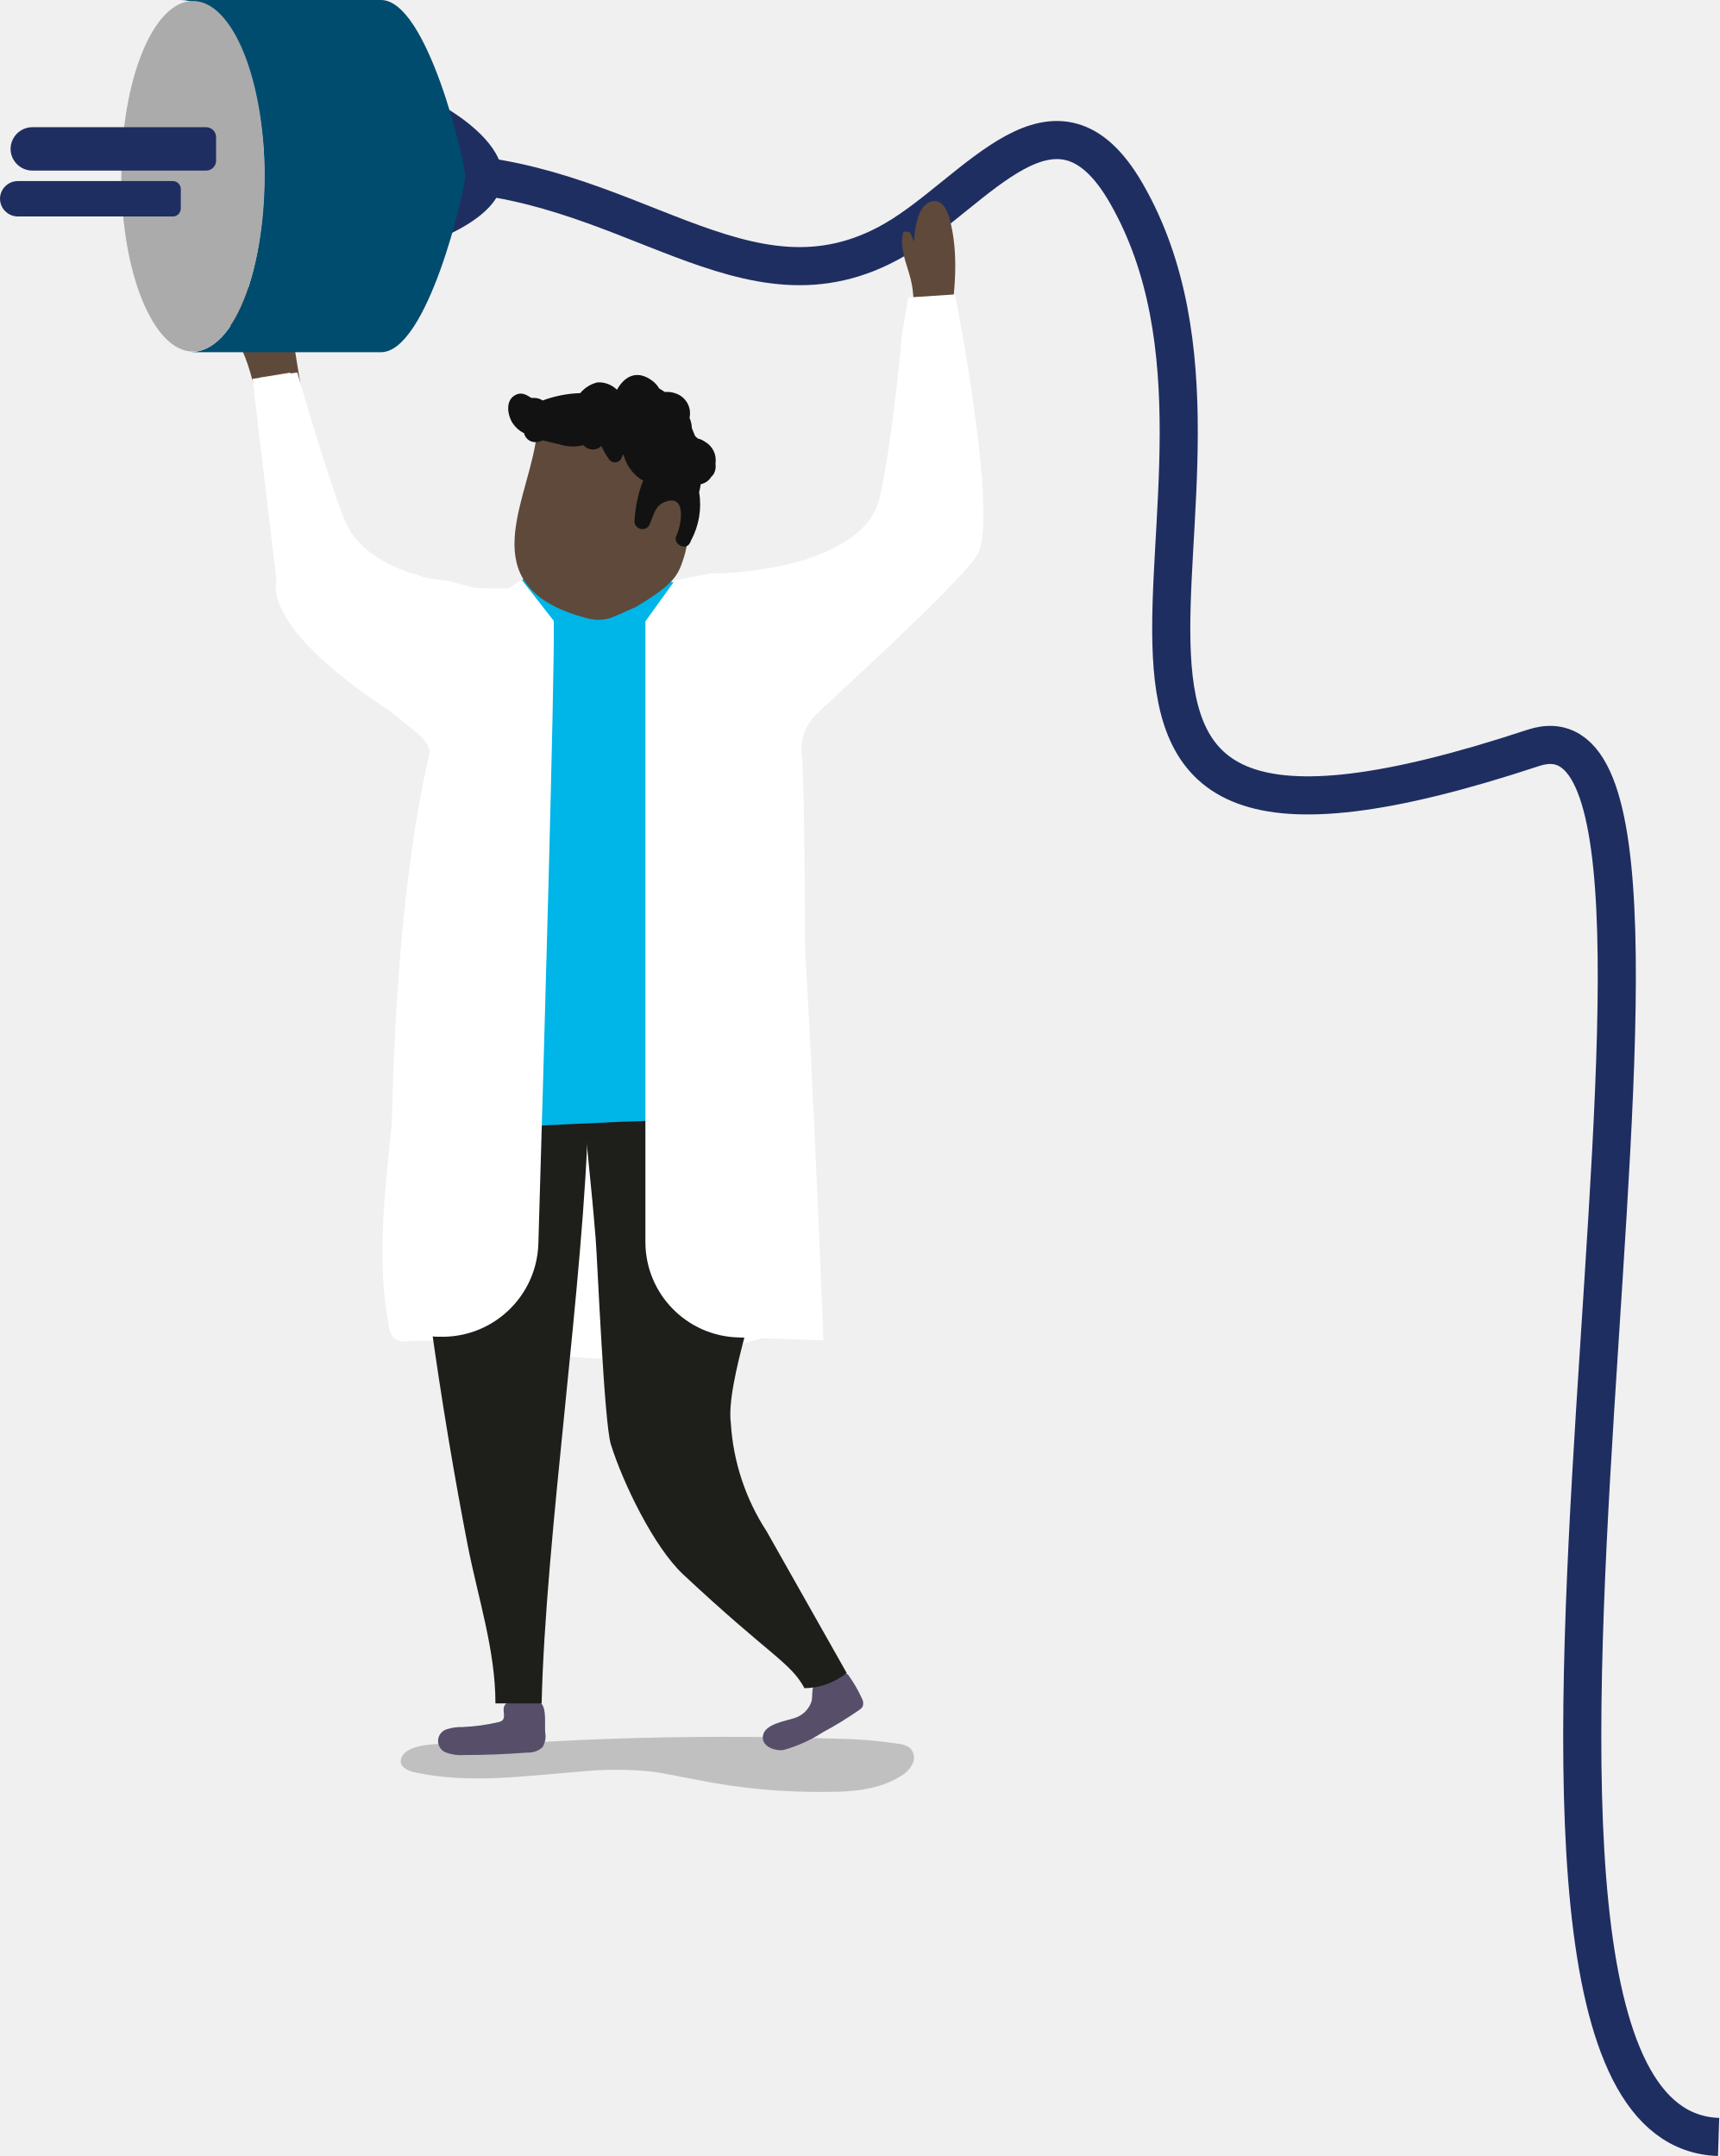
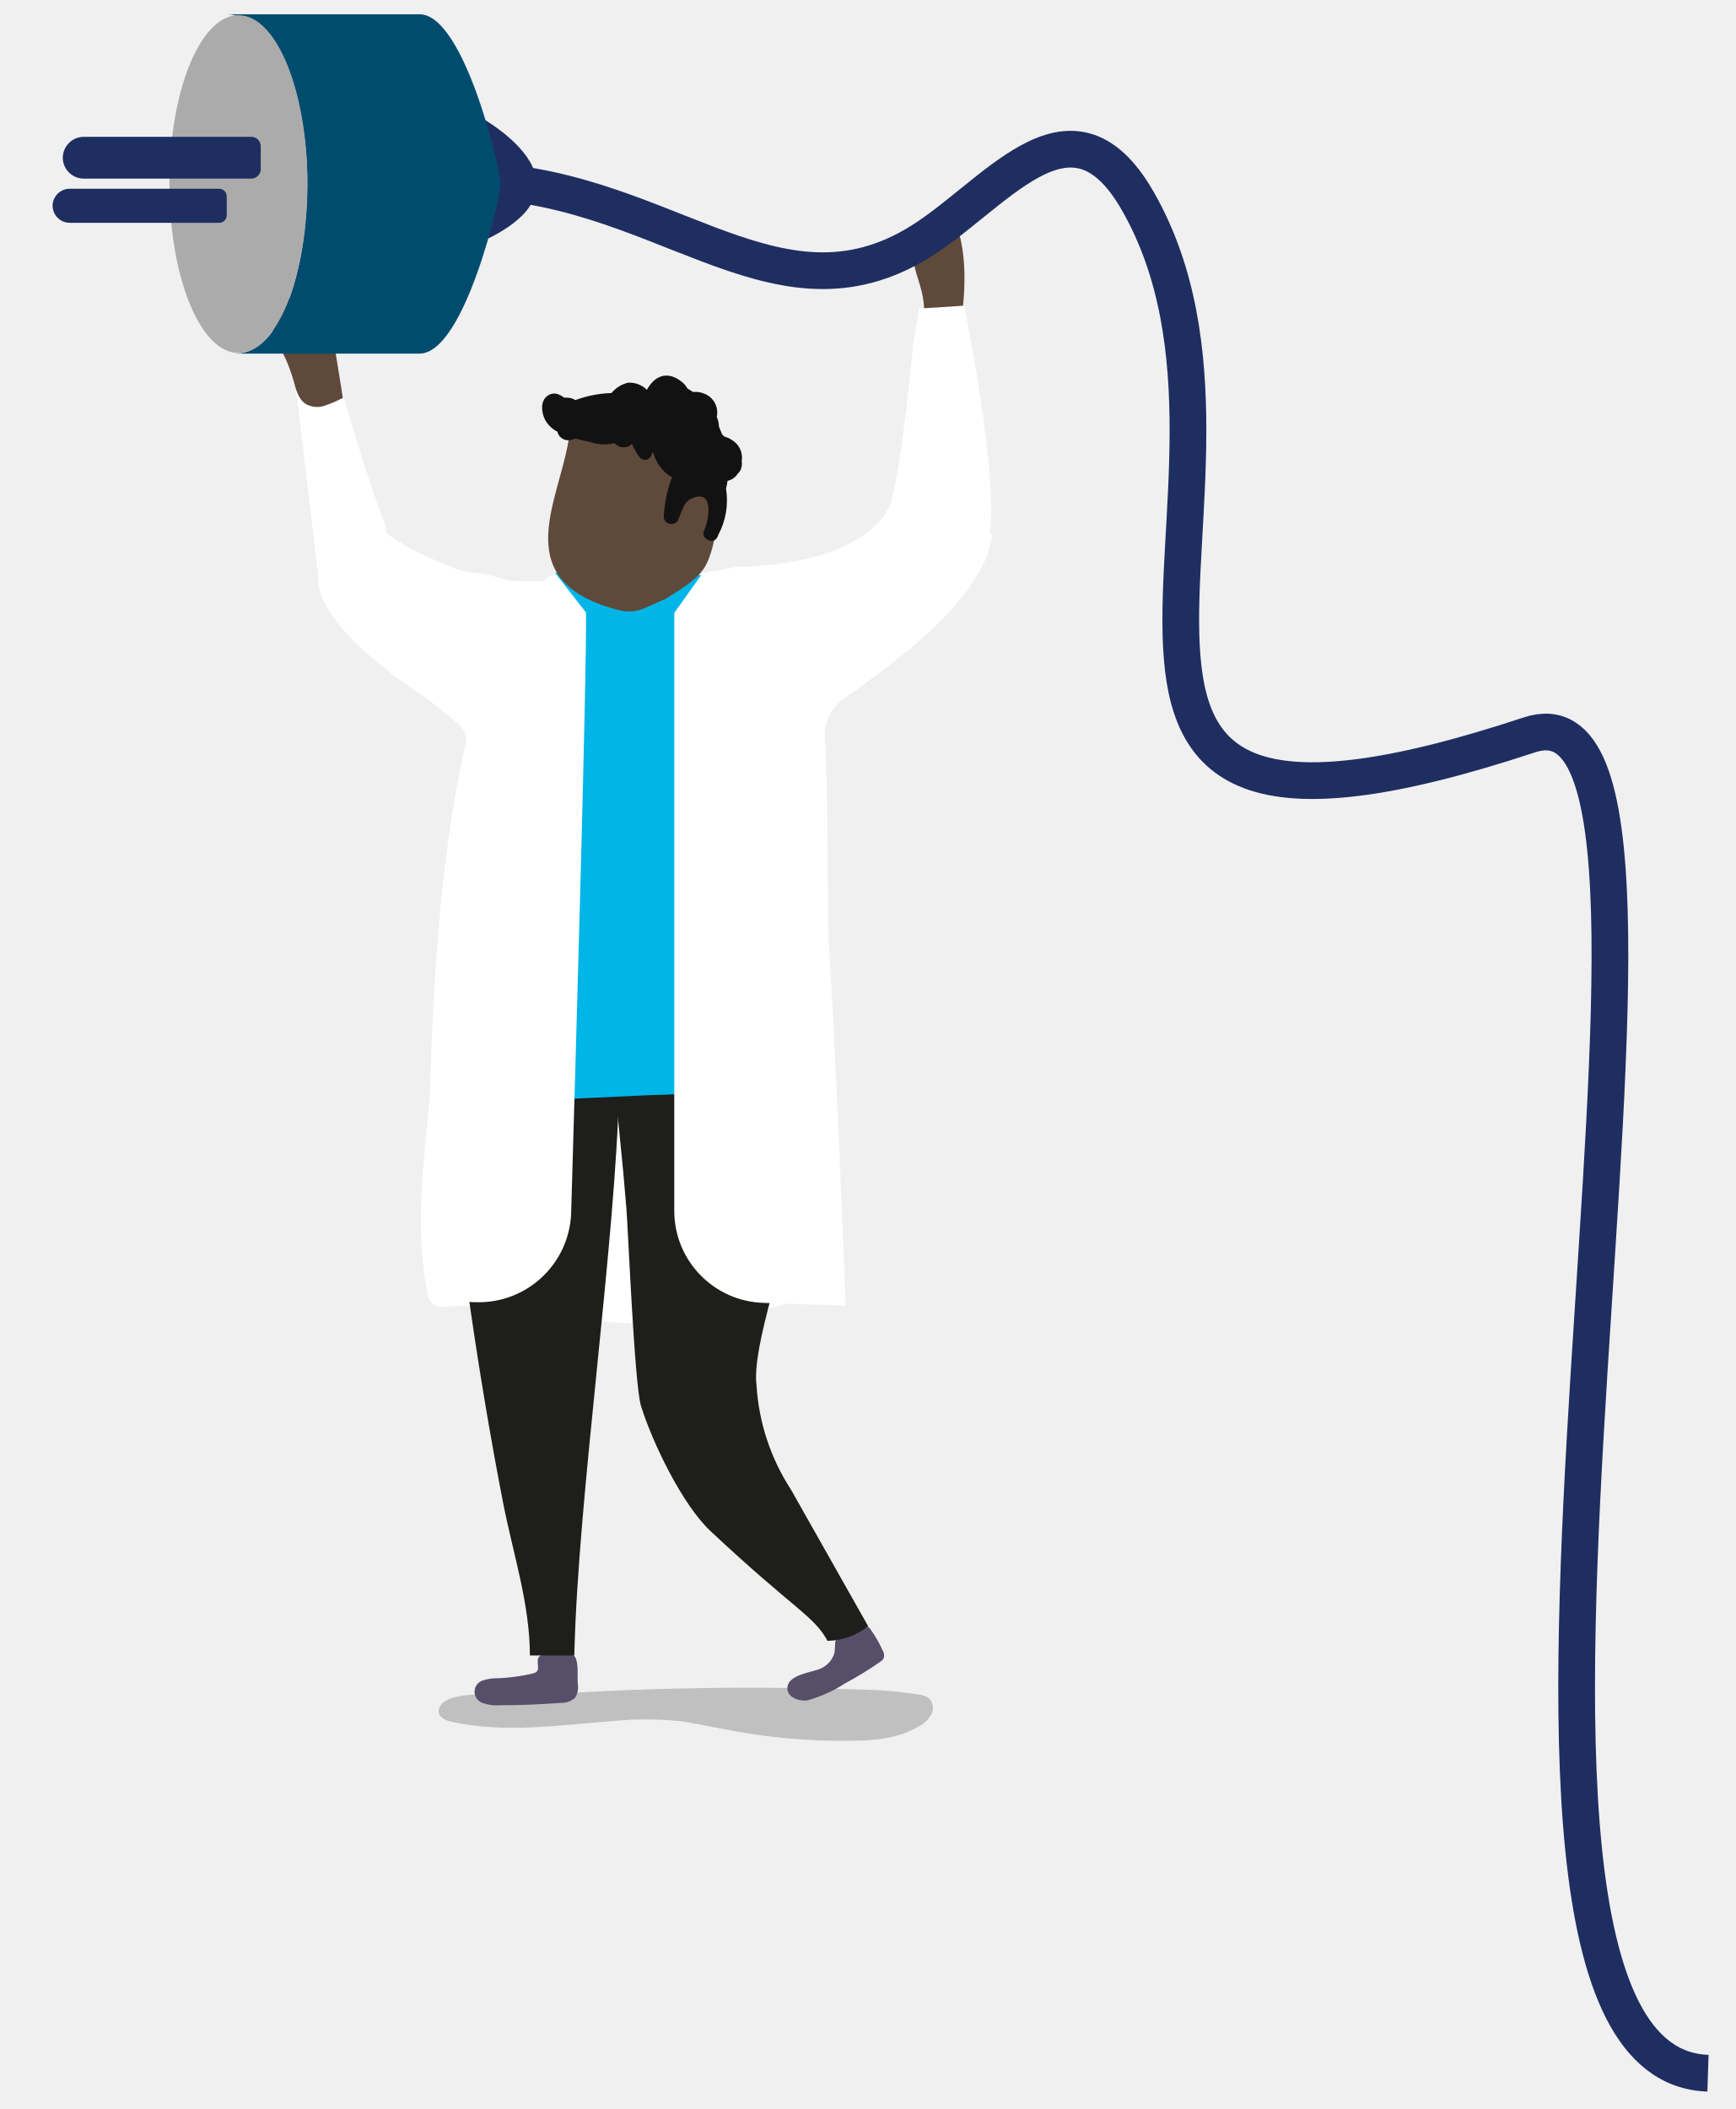
- <svg xmlns="http://www.w3.org/2000/svg" id="eb55a50e-60c3-4a60-a92e-fb926a6113c8" data-name="Layer 1" viewBox="0 0 214.73 269.34">
+ <svg xmlns="http://www.w3.org/2000/svg" id="ezy5NfMuWCR1" viewBox="0 0 225 273.45" shape-rendering="geometricPrecision" text-rendering="geometricPrecision">
  <defs>
-     <style>.b8aac331-f25a-4810-87fa-be14799573e7{fill:none;stroke:#1f2e61;stroke-miterlimit:10;stroke-width:4.76px;}.a6ac7826-8a58-440c-9a2e-9837506afb4d{fill:#1f2e61;}.eb39c709-4e6f-43a5-b7f9-a8b3e1b34397{opacity:0.2;isolation:isolate;fill:url(#f5933c93-dbc9-48f7-b5ea-844ee38843e4);}.ed571551-108e-42af-bceb-995e4b248030{fill:#574e6a;}.e4e03933-be2a-4770-93ac-2edf7e94de0c{fill:#5e493b;}.a67099a2-a655-4337-a2eb-501adf902804{fill:#fff;}.e6d96ac9-a00c-4f4d-83b3-2ba9b4dfcf3a{fill:#ecdbce;}.e17b89e1-96d9-4b8d-a7fd-b19af0b77979{fill:#1e1e1b;}.ecabf8be-730c-4093-b351-028dd14394b5{fill:#00b5e7;}.bccc35d5-db1a-4c24-92aa-0334c38d1ebe{fill:#eee;}.ec8afd2d-4512-4c30-bc1d-0dc1076195a0{fill:#121212;}.ba3aaef3-9982-4fce-9b3d-2659d70a9f59{fill:#004c6f;}.ade8c118-8849-40fd-bff8-d6d46e8d0b5b{fill:#ababab;}</style>
-     <linearGradient id="f5933c93-dbc9-48f7-b5ea-844ee38843e4" x1="117.38" y1="-56.57" x2="181.48" y2="-56.57" gradientTransform="matrix(1, 0, 0, -1, -21.07, 189.28)" gradientUnits="userSpaceOnUse">
-       <stop offset="0" />
-       <stop offset="1" />
+     <linearGradient id="ezy5NfMuWCR3-fill" x1="190.17" y1="335.71" x2="254.27" y2="335.71" spreadMethod="pad" gradientUnits="userSpaceOnUse">
+       <stop id="ezy5NfMuWCR3-fill-0" offset="0%" stop-color="rgb(0,0,0)" />
+       <stop id="ezy5NfMuWCR3-fill-1" offset="100%" stop-color="rgb(0,0,0)" />
    </linearGradient>
  </defs>
-   <path class="b8aac331-f25a-4810-87fa-be14799573e7" d="M99.58,46.92c25.11,0,39.73,19.22,58.41,8.41,10.22-5.92,20.1-21.17,28.94-5.79,21.33,37.11-23.11,93.72,50.83,69.27,29.08-9.61-16.2,172.25,23.14,173.53" transform="translate(-46.25 -25.38)" />
-   <path class="a6ac7826-8a58-440c-9a2e-9837506afb4d" d="M100.93,38.28s18.22,9.31,0,17" transform="translate(-46.25 -25.38)" />
-   <path class="eb39c709-4e6f-43a5-b7f9-a8b3e1b34397" d="M96.31,245.34c-.07.83.92,1.28,1.73,1.45,6.89,1.49,13.89.42,20.89-.11a43.72,43.72,0,0,1,8.56,0c1.88.23,3.72.68,5.58,1a77.34,77.34,0,0,0,16.7,1.55c3.08,0,6.3-.31,8.92-1.93a3.78,3.78,0,0,0,1.51-1.51,1.74,1.74,0,0,0-.25-2,2.53,2.53,0,0,0-1.39-.55,56.45,56.45,0,0,0-7.79-.65q-11.84-.4-23.67-.12-6,.14-11.91.46c-3.45.18-7.07.79-10.52.41C102.93,243.2,96.52,242.77,96.31,245.34Z" transform="translate(-46.25 -25.38)" />
-   <path class="ed571551-108e-42af-bceb-995e4b248030" d="M110.46,238c-.44,0-1,.06-1.19.44-.34.55.2,1.42-.28,1.86a1.06,1.06,0,0,1-.51.22,23.62,23.62,0,0,1-4.43.61,5.84,5.84,0,0,0-1.86.24,1.54,1.54,0,0,0-.07,3,5.25,5.25,0,0,0,2.12.26c2.64,0,5.29-.11,7.92-.31a2.57,2.57,0,0,0,1.85-.67,2.61,2.61,0,0,0,.33-1.87c-.06-.86.16-2.8-.41-3.5S111.32,238,110.46,238Z" transform="translate(-46.25 -25.38)" />
-   <path class="ed571551-108e-42af-bceb-995e4b248030" d="M145.51,240a3.22,3.22,0,0,0,2.11-2.11c.17-.8-.09-1.82.56-2.31a1.78,1.78,0,0,1,.58-.26l2.66-.84a1,1,0,0,1,.48-.06.78.78,0,0,1,.41.37,16.1,16.1,0,0,1,1.57,2.73,1.21,1.21,0,0,1,.12,1.05,1.4,1.4,0,0,1-.42.42,47.58,47.58,0,0,1-4.58,2.81,17.74,17.74,0,0,1-4.86,2.19c-1,.18-2.75-.37-2.61-1.69C141.68,240.73,144.41,240.39,145.51,240Z" transform="translate(-46.25 -25.38)" />
-   <path class="e4e03933-be2a-4770-93ac-2edf7e94de0c" d="M160,60.28c-.49-2-1.52-4-.89-6l.81.14c.18.38.35.77.52,1.16a10.06,10.06,0,0,1,.48-3.08c.32-1,1-2,2.06-2s1.58,1.17,1.85,2.13c1.23,4.46.66,9.17.07,13.75A15.63,15.63,0,0,1,160,65.9,11.74,11.74,0,0,0,160,60.28Z" transform="translate(-46.25 -25.38)" />
-   <path class="a67099a2-a655-4337-a2eb-501adf902804" d="M138.93,115.71c-5.26,2.57-12.3-12.43-5.64-15.43,6-2.77,16.13-3.09,21.54-7.37a11.81,11.81,0,0,0,4.47-8.54q.85-10.58,1.2-21.16L165,63l2.52,26.27a14,14,0,0,1-.15,5.08,11.37,11.37,0,0,1-2.49,4.15C158.09,106.51,147.3,111.61,138.93,115.71Z" transform="translate(-46.25 -25.38)" />
-   <path class="e4e03933-be2a-4770-93ac-2edf7e94de0c" d="M74.73,63.07a.81.81,0,0,1,.69-.11,1.59,1.59,0,0,1,1.5-1.68h0a2.59,2.59,0,0,1,2.13,1.15,7.43,7.43,0,0,1,1,2.29c.33,1,.65,2,1,3.06a1.85,1.85,0,0,0,.64-1.15.73.73,0,0,1,.89.27,2.21,2.21,0,0,1,.31,1l1,6.21a16.39,16.39,0,0,1-2.32,1,3,3,0,0,1-2.46-.19c-1-.62-1.29-1.88-1.6-3A21.91,21.91,0,0,0,76,68.07C75.2,66.51,74.19,64.77,74.73,63.07Z" transform="translate(-46.25 -25.38)" />
-   <path class="e6d96ac9-a00c-4f4d-83b3-2ba9b4dfcf3a" d="M82.5,71.91q2.27,9.2,5,18.31a10.61,10.61,0,0,0,5.43,6.66c5.43,2.76,11.25,3.33,16.93,4.66,6.27,1.46,5,7.87,0,8.83-8.09,1.54-17.13-1-24.48-6.74a10.26,10.26,0,0,1-2.9-3.18A12.8,12.8,0,0,1,81.4,96L78.64,72.56Z" transform="translate(-46.25 -25.38)" />
-   <path class="a67099a2-a655-4337-a2eb-501adf902804" d="M168.22,94.86c-2.95,4.24-18.68,18.38-20.14,19.89h0a6,6,0,0,0-1.69,4.86c.54,4.88.49,49,.36,52.93,0,.1,1.94,9.3,1.33,10.89-1.19,3.07-4,8.28-6.69,9.14-5.56,1.75-11.35,2.11-17.1,2.47-9.05.57-18.11-2.66-27.16-2.1a2,2,0,0,1-1.69-.41,3.1,3.1,0,0,1-.66-1.67c-1.4-7.54-.6-15.39.19-23.06q2.1-20.51,4.26-41a47.46,47.46,0,0,1,.83-5.43A4.47,4.47,0,0,0,98.42,117c-1.19-.93-2.36-1.88-3.52-2.83C78.54,103.45,80.79,98,80.79,98l-3-25.3,5.59-.79s3.86,13.5,6,18.62,9.06,6.68,9.06,6.68c1.32.67,3.52.5,4.81,1l2.26.6a43,43,0,0,0,6.62-.07,4,4,0,0,1,1.61.15c.19-.24.39-.49.6-.72A40.76,40.76,0,0,0,135.16,97h1.32a40.49,40.49,0,0,0,4.39-.42c.76-.13,1.47-.26,2.19-.37,0,0,11.38-1.73,13-8.44S158.93,67,158.93,67l.76-4.46,5.84-.38S171.18,90.63,168.22,94.86Z" transform="translate(-46.25 -25.38)" />
-   <path class="e17b89e1-96d9-4b8d-a7fd-b19af0b77979" d="M97.51,160.16c0-.5,4.28-.25,4.49.19l10.28.27a3.62,3.62,0,0,1,2.22.56c.81.67,5.25,2,5.23,3-.48,20.92-5.35,53.08-5.83,74h-5.77c0-6.68-2.19-13.22-3.47-19.78C101.7,203.22,97.28,175.67,97.51,160.16Z" transform="translate(-46.25 -25.38)" />
-   <path class="e17b89e1-96d9-4b8d-a7fd-b19af0b77979" d="M124.64,163.59a2.36,2.36,0,0,1,1.47-.58c2.44-.36,5.48-.46,6.74,1.65.45.74-.08,2.87.68,2.46,22-11.76,2.69,25.94,4,36.07A27.88,27.88,0,0,0,142,216.68l10,17.7a8.63,8.63,0,0,1-5.27,1.9c-1.77-3.27-4.25-4-15.18-14.24-3.65-3.43-7.51-11.43-9-16.21-.85-2.7-1.67-22.84-1.9-25.66-.65-8-.85-8.39-1.5-16.42C119.12,163.13,124.23,164.06,124.64,163.59Z" transform="translate(-46.25 -25.38)" />
-   <path class="ecabf8be-730c-4093-b351-028dd14394b5" d="M141.31,119.45c-.6-4,2.85-7.92,1.71-11.83a5.14,5.14,0,0,0-.81-1.82,6.08,6.08,0,0,0-1.51-1.16c-3.41-2.16-11.15-8.16-12.43-6.55-1.69,2.11-5.1,1.45-8.06,1.31-3.28-.16-3.3-.79-6.13-2-3.08-1.33-6.76,5.3-8.43,7.19-.7.79-4.1,12.24-4.63,16.1l-2.88,20.94c-.7,5.09-1.39,18.61-.17,23.61a2,2,0,0,0,.59,1.11,2.31,2.31,0,0,0,1.48.27l24-1.11a81.11,81.11,0,0,0,15.06-1.65c2.34-.56,4.85-1.52,5.89-3.56.54-1,.6-10.54.66-11.7.19-3.87-1.91-7.73-1.72-11.6C144.18,131.15,142.17,125.28,141.31,119.45Z" transform="translate(-46.25 -25.38)" />
-   <path class="bccc35d5-db1a-4c24-92aa-0334c38d1ebe" d="M130,88.94c-.16.91-.33,1.81-.51,2.71-.08.3-.16.59-.26.88a6.43,6.43,0,0,1-.27.69,13,13,0,0,1-.79,1.47c-.12.19-.25.37-.37.55l-.3.35q-.28.31-.6.6c-.19.17-.87.59-.09.1-.23.14-.44.3-.68.43s-.91.32,0,.06c-.25.07-.48.17-.73.23l-.18,0h-.61l-.78-.23c.86.25.08,0-.15-.09a4.93,4.93,0,0,1-.54-.34s-.43-.31-.52-.4a13.86,13.86,0,0,1-1.74-1.93,4.83,4.83,0,0,0,1.27.51c2.83.58,5.12-1.63,6.26-4.63.67-1.77,1.44-2.42,2.12-2.17A2.92,2.92,0,0,0,130,88.94Z" transform="translate(-46.25 -25.38)" />
-   <path class="e4e03933-be2a-4770-93ac-2edf7e94de0c" d="M129.93,80.5c1.8,2.94,1.84,6.66,2.18,10a11.1,11.1,0,0,1-.43,4.47c-.74,2.34-1.22,3.36-6,6.23L123,102.39a5,5,0,0,1-3.27.26c-14.39-3.65-8-13.69-6.6-21.88a1.59,1.59,0,0,1,.3-.79,1.5,1.5,0,0,1,.85-.4c4.29-.94,8.74-.71,13.13-.47a3.33,3.33,0,0,1,1.36.26A3,3,0,0,1,129.93,80.5Z" transform="translate(-46.25 -25.38)" />
-   <path class="ec8afd2d-4512-4c30-bc1d-0dc1076195a0" d="M110.42,74.85c.84-.58,1.52-.21,2.18.24a1.67,1.67,0,0,1,.31,0,1.93,1.93,0,0,1,1.12.32,14.75,14.75,0,0,1,4.69-.92,4,4,0,0,1,2.14-1.34,3.23,3.23,0,0,1,2.45.92c.9-1.63,2.44-2.56,4.36-1.16a3.12,3.12,0,0,1,.91,1,6.2,6.2,0,0,1,.69.44,3.23,3.23,0,0,1,1.38.18,2.63,2.63,0,0,1,1.72,3.06,3.27,3.27,0,0,1,.29,1.27c.15.35.29.69.41,1l.33.3a2.4,2.4,0,0,1,.88.39,2.66,2.66,0,0,1,1.33,2.75,2,2,0,0,1-.21,1.28,1.34,1.34,0,0,1-.31.36,2,2,0,0,1-1.32.93,8.43,8.43,0,0,1-.2,1,9.39,9.39,0,0,1-1,6l-.06.16h0a1,1,0,0,1-.12.23c-.52.95-2.13.06-1.67-.92.65-1.4,1.28-5.11-1.21-4.33-1.46.45-1.54,1.57-2.18,3a1,1,0,0,1-1.84-.44,17.34,17.34,0,0,1,.77-4.28c.11-.33.22-.63.32-.91a1,1,0,0,1-.28-.11,5.4,5.4,0,0,1-2.17-3.08l-.09,0c-.05.13-.09.26-.15.4a.9.9,0,0,1-1.18.48.84.84,0,0,1-.34-.25,8,8,0,0,1-1-1.73,1.53,1.53,0,0,1-2.16,0l-.09-.1a5.5,5.5,0,0,1-3.06-.12c-.57-.13-1.28-.28-2-.48a3,3,0,0,1-.58.18,1.44,1.44,0,0,1-1.76-1s0,0,0-.06a3.74,3.74,0,0,1-1.59-1.51C109.61,77,109.47,75.52,110.42,74.85Z" transform="translate(-46.25 -25.38)" />
-   <path class="bccc35d5-db1a-4c24-92aa-0334c38d1ebe" d="M112.09,98.72" transform="translate(-46.25 -25.38)" />
-   <path class="a67099a2-a655-4337-a2eb-501adf902804" d="M111.42,97.83l4,5.12c.11,7.37-1.26,55.25-1.93,77.85a12,12,0,0,1-12.41,11.57h-.28c-3-.18-5.4-.36-5.4-.36S91.45,108.61,111.42,97.83Z" transform="translate(-46.25 -25.38)" />
-   <path class="a67099a2-a655-4337-a2eb-501adf902804" d="M126.86,103v77.61a11.93,11.93,0,0,0,11.59,11.85l10.65.36s-2-50.72-2.92-55.81-.62-30.1-2.58-32.11S135.11,97,135.11,97l-4.54.85Z" transform="translate(-46.25 -25.38)" />
-   <path class="ba3aaef3-9982-4fce-9b3d-2659d70a9f59" d="M68.77,25.38H93.83c5.81,0,10.51,20.22,10.51,22s-4.7,22-10.51,22H70c5.82,0,9.2-10.62,9.27-22C79.38,35.28,74.59,25.38,68.77,25.38Z" transform="translate(-46.25 -25.38)" />
-   <ellipse class="ade8c118-8849-40fd-bff8-d6d46e8d0b5b" cx="24.1" cy="22.02" rx="8.95" ry="21.9" />
-   <path class="a6ac7826-8a58-440c-9a2e-9837506afb4d" d="M72,46.69H50.3A2.73,2.73,0,0,1,47.57,44h0a2.73,2.73,0,0,1,2.73-2.73H72a1.25,1.25,0,0,1,1.24,1.24h0v3A1.24,1.24,0,0,1,72,46.69Z" transform="translate(-46.25 -25.38)" />
-   <path class="a6ac7826-8a58-440c-9a2e-9837506afb4d" d="M67.83,52.42H48.48a2.23,2.23,0,0,1-2.23-2.23h0A2.23,2.23,0,0,1,48.48,48H67.83a1,1,0,0,1,1,1v2.43a1,1,0,0,1-1,1Z" transform="translate(-46.25 -25.38)" />
+   <g id="ezy5NfMuWCR2">
+     <path id="ezy5NfMuWCR3" style="isolation:isolate" d="M190.17,335.26C190.1,336.09,191.09,336.54,191.9,336.71C198.79,338.2,205.79,337.13,212.79,336.6C215.636,336.32,218.504,336.32,221.35,336.6C223.23,336.83,225.07,337.28,226.93,337.6C232.424,338.72,238.024,339.239,243.63,339.15C246.71,339.15,249.93,338.84,252.55,337.22C253.19,336.875,253.715,336.35,254.06,335.71C254.411,335.058,254.31,334.256,253.81,333.71C253.414,333.389,252.929,333.197,252.42,333.16C249.842,332.759,247.239,332.541,244.63,332.51Q232.8,332.11,220.96,332.39Q214.96,332.53,209.05,332.85C205.6,333.03,201.98,333.64,198.53,333.26C196.79,333.12,190.38,332.69,190.17,335.26Z" transform="matrix(1 0 0 1 -133.29 -113.45)" opacity="0.2" fill="url(#ezy5NfMuWCR3-fill)" stroke="none" stroke-width="1" />
+     <path id="ezy5NfMuWCR4" d="M204.32,327.92C203.88,327.92,203.32,327.98,203.13,328.36C202.79,328.91,203.33,329.78,202.85,330.22C202.701,330.335,202.526,330.411,202.34,330.44C200.885,330.779,199.402,330.983,197.91,331.05C197.281,331.03,196.653,331.111,196.05,331.29C195.65,331.372,195.299,331.61,195.075,331.952C194.852,332.294,194.774,332.711,194.86,333.11C194.98,333.683,195.414,334.14,195.98,334.29C196.662,334.52,197.383,334.609,198.1,334.55C200.74,334.55,203.39,334.44,206.02,334.24C206.701,334.271,207.367,334.03,207.87,333.57C208.211,333.01,208.329,332.343,208.2,331.7C208.14,330.84,208.36,328.9,207.79,328.2C207.22,327.5,205.18,327.92,204.32,327.92Z" transform="matrix(1 0 0 1 -133.29 -113.45)" fill="rgb(87,78,106)" stroke="none" stroke-width="1" />
+     <path id="ezy5NfMuWCR5" d="M239.37,329.92C240.376,329.605,241.165,328.816,241.48,327.81C241.65,327.01,241.39,325.99,242.04,325.5C242.217,325.381,242.413,325.293,242.62,325.24L245.28,324.4C245.433,324.341,245.598,324.32,245.76,324.34C245.939,324.407,246.085,324.539,246.17,324.71C246.783,325.565,247.309,326.48,247.74,327.44C247.943,327.752,247.988,328.141,247.86,328.49C247.752,328.658,247.608,328.802,247.44,328.91C245.967,329.932,244.438,330.87,242.86,331.72C241.36,332.691,239.721,333.429,238,333.91C237,334.09,235.25,333.54,235.39,332.22C235.54,330.65,238.27,330.31,239.37,329.92Z" transform="matrix(1 0 0 1 -133.29 -113.45)" fill="rgb(87,78,106)" stroke="none" stroke-width="1" />
+     <path id="ezy5NfMuWCR6" d="M261.94,182.77C260.83,192.77,243.4,203.16,241.94,204.67C240.675,205.954,240.055,207.738,240.25,209.53C240.79,214.41,240.74,258.53,240.61,262.46C240.61,262.56,242.55,271.76,241.94,273.35C240.75,276.42,237.94,281.63,235.25,282.49C229.69,284.24,223.9,284.6,218.15,284.96C209.1,285.53,200.04,282.3,190.99,282.86C190.394,282.988,189.771,282.837,189.3,282.45C188.92,281.971,188.69,281.39,188.64,280.78C187.24,273.24,188.04,265.39,188.83,257.72Q190.93,237.2,193.09,216.72C193.261,214.895,193.538,213.082,193.92,211.29C194.242,209.641,193.608,207.95,192.28,206.92C191.09,205.99,189.92,205.04,188.76,204.09C172.4,193.37,174.65,187.92,174.65,187.92L183,182.26C186.29,185,192.3,187.13,192.3,187.13C193.62,187.8,195.82,187.63,197.11,188.13L199.37,188.73C201.575,188.872,203.788,188.848,205.99,188.66C206.531,188.6,207.079,188.651,207.6,188.81C207.79,188.57,207.99,188.32,208.2,188.09C215.118,189.508,222.285,189.105,229,186.92L230.32,186.92C231.79,186.86,233.255,186.72,234.71,186.5C235.47,186.37,236.18,186.24,236.9,186.13C236.9,186.13,247.51,184.4,249.13,177.69Z" transform="matrix(1 0 0 1 -133.29 -113.45)" fill="rgb(255,255,255)" stroke="none" stroke-width="1" />
+     <path id="ezy5NfMuWCR7" d="M191.37,250.08C191.37,249.58,195.65,249.83,195.86,250.27L206.14,250.54C206.921,250.482,207.7,250.678,208.36,251.1C209.17,251.77,213.61,253.1,213.59,254.1C213.11,275.02,208.24,307.18,207.76,328.1L202,328.1C202,321.42,199.81,314.88,198.53,308.32C195.56,293.14,191.14,265.59,191.37,250.08Z" transform="matrix(1 0 0 1 -133.29 -113.45)" fill="rgb(30,30,27)" stroke="none" stroke-width="1" />
+     <path id="ezy5NfMuWCR8" d="M218.5,253.51C218.909,253.153,219.428,252.949,219.97,252.93C222.41,252.57,225.45,252.47,226.71,254.58C227.16,255.32,226.63,257.45,227.39,257.04C249.39,245.28,230.08,282.98,231.39,293.11C231.692,297.917,233.232,302.564,235.86,306.6L245.86,324.3C244.363,325.502,242.509,326.17,240.59,326.2C238.82,322.93,236.34,322.2,225.41,311.96C221.76,308.53,217.9,300.53,216.41,295.75C215.56,293.05,214.74,272.91,214.51,270.09C213.86,262.09,213.66,261.7,213.01,253.67C213,253.05,218.09,254,218.5,253.51Z" transform="matrix(1 0 0 1 -133.29 -113.45)" fill="rgb(30,30,27)" stroke="none" stroke-width="1" />
+     <path id="ezy5NfMuWCR9" d="M235.17,209.37C234.57,205.37,238.02,201.45,236.88,197.54C236.733,196.886,236.458,196.267,236.07,195.72C235.633,195.253,235.123,194.862,234.56,194.56C231.15,192.4,223.41,186.4,222.13,188.01C220.44,190.12,217.03,189.46,214.07,189.32C210.79,189.16,210.77,188.53,207.94,187.32C204.86,185.99,201.18,192.62,199.51,194.51C198.81,195.3,195.41,206.75,194.88,210.61L192,231.55C191.3,236.64,190.61,250.16,191.83,255.16C191.907,255.582,192.114,255.97,192.42,256.27C192.871,256.518,193.39,256.612,193.9,256.54L217.9,255.43C222.974,255.354,228.029,254.802,233,253.78C235.34,253.22,237.85,252.26,238.89,250.22C239.43,249.22,239.49,239.68,239.55,238.52C239.74,234.65,237.64,230.79,237.83,226.92C238,221.07,236,215.2,235.17,209.37Z" transform="matrix(1 0 0 1 -133.29 -113.45)" fill="rgb(0,181,231)" stroke="none" stroke-width="1" />
+     <path id="ezy5NfMuWCR10" d="M223.86,178.86C223.7,179.77,223.53,180.67,223.35,181.57C223.27,181.87,223.19,182.16,223.09,182.45C223.017,182.686,222.927,182.917,222.82,183.14C222.588,183.646,222.324,184.137,222.03,184.61C221.91,184.8,221.78,184.98,221.66,185.16L221.36,185.51Q221.09,185.81,220.76,186.11C220.57,186.28,219.89,186.7,220.67,186.21C220.44,186.35,220.23,186.51,219.99,186.64C219.75,186.77,219.08,186.96,219.99,186.7C219.74,186.77,219.51,186.87,219.26,186.93L218.47,186.93L217.69,186.7C218.55,186.95,217.77,186.7,217.54,186.61C217.31,186.52,217.18,186.39,217,186.27C217,186.27,216.57,185.96,216.48,185.87C215.843,185.28,215.261,184.634,214.74,183.94C215.138,184.167,215.565,184.339,216.01,184.45C218.84,185.03,221.13,182.82,222.27,179.82C222.94,178.05,223.71,177.4,224.39,177.65C224.124,178.008,223.942,178.422,223.86,178.86Z" transform="matrix(1 0 0 1 -133.29 -113.45)" fill="rgb(238,238,238)" stroke="none" stroke-width="1" />
+     <path id="ezy5NfMuWCR11" d="M223.79,170.42C225.59,173.36,225.63,177.08,225.97,180.42C226.138,181.924,225.991,183.446,225.54,184.89C224.8,187.23,224.32,188.25,219.54,191.12L216.86,192.31C215.83,192.762,214.678,192.854,213.59,192.57C199.2,188.92,205.59,178.88,206.99,170.69C207.017,170.404,207.121,170.131,207.29,169.9C207.524,169.681,207.822,169.541,208.14,169.5C212.43,168.56,216.88,168.79,221.27,169.03C221.737,169.02,222.2,169.109,222.63,169.29C223.117,169.548,223.52,169.94,223.79,170.42Z" transform="matrix(1 0 0 1 -133.29 -113.45)" fill="rgb(94,73,59)" stroke="none" stroke-width="1" />
+     <path id="ezy5NfMuWCR12" d="M204.28,164.77C205.12,164.19,205.8,164.56,206.46,165.01L206.77,165.01C207.167,164.999,207.559,165.111,207.89,165.33C209.393,164.771,210.977,164.461,212.58,164.41C213.13,163.744,213.881,163.274,214.72,163.07C215.63,163.013,216.522,163.348,217.17,163.99C218.07,162.36,219.61,161.43,221.53,162.83C221.908,163.087,222.219,163.43,222.44,163.83C222.679,163.961,222.91,164.108,223.13,164.27C223.598,164.229,224.069,164.29,224.51,164.45C225.78,164.882,226.521,166.201,226.23,167.51C226.411,167.91,226.509,168.342,226.52,168.78C226.67,169.13,226.81,169.47,226.93,169.78L227.26,170.08C227.577,170.147,227.877,170.28,228.14,170.47C229.12,171.013,229.653,172.114,229.47,173.22C229.544,173.658,229.47,174.109,229.26,174.5C229.179,174.638,229.074,174.76,228.95,174.86C228.66,175.342,228.181,175.679,227.63,175.79C227.587,176.128,227.521,176.462,227.43,176.79C227.77,178.846,227.418,180.956,226.43,182.79L226.37,182.95L226.37,182.95C226.34,183.032,226.3,183.109,226.25,183.18C225.73,184.13,224.12,183.24,224.58,182.26C225.23,180.86,225.86,177.15,223.37,177.93C221.91,178.38,221.83,179.5,221.19,180.93C221.048,181.154,220.823,181.313,220.564,181.371C220.305,181.429,220.034,181.382,219.81,181.24C219.549,181.075,219.379,180.798,219.35,180.49C219.43,179.037,219.689,177.6,220.12,176.21C220.23,175.88,220.34,175.58,220.44,175.3C220.343,175.274,220.249,175.237,220.16,175.19C219.092,174.455,218.323,173.363,217.99,172.11L217.9,172.11C217.85,172.24,217.81,172.37,217.75,172.51C217.657,172.73,217.481,172.905,217.26,172.995C217.038,173.085,216.79,173.083,216.57,172.99L216.57,172.99C216.439,172.934,216.323,172.848,216.23,172.74C215.83,172.204,215.495,171.624,215.23,171.01C214.631,171.6,213.669,171.6,213.07,171.01L212.98,170.91C211.969,171.16,210.908,171.119,209.92,170.79C209.35,170.66,208.64,170.51,207.92,170.31C207.734,170.391,207.539,170.451,207.34,170.49C206.579,170.689,205.798,170.245,205.58,169.49L205.58,169.43C204.913,169.094,204.36,168.569,203.99,167.92C203.47,166.92,203.33,165.44,204.28,164.77Z" transform="matrix(1 0 0 1 -133.29 -113.45)" fill="rgb(18,18,18)" stroke="none" stroke-width="1" />
+     <path id="ezy5NfMuWCR13" d="" transform="matrix(1 0 0 1 -133.29 -113.45)" fill="rgb(238,238,238)" stroke="none" stroke-width="1" />
+     <path id="ezy5NfMuWCR14" d="M205.28,187.75L209.28,192.87C209.39,200.24,208.02,248.12,207.35,270.72C207.117,277.341,201.561,282.52,194.94,282.29L194.66,282.29C191.66,282.11,189.26,281.93,189.26,281.93C189.26,281.93,185.31,198.53,205.28,187.75Z" transform="matrix(1 0 0 1 -133.29 -113.45)" fill="rgb(255,255,255)" stroke="none" stroke-width="1" />
+     <path id="ezy5NfMuWCR15" d="M220.72,192.92L220.72,270.53C220.766,276.955,225.888,282.192,232.31,282.38L242.96,282.74C242.96,282.74,241,232,240,226.93C239,221.86,239.38,196.83,237.42,194.82C235.46,192.81,228.93,186.92,228.93,186.92L224.39,187.77Z" transform="matrix(1 0 0 1 -133.29 -113.45)" fill="rgb(255,255,255)" stroke="none" stroke-width="1" />
+   </g>
+   <g id="ezy5NfMuWCR16" transform="matrix(1 0 0 1 -0.06936462 0)">
+     <path id="ezy5NfMuWCR17" d="M252.86,151.2C252.37,149.2,251.34,147.2,251.97,145.2L252.78,145.34C252.96,145.72,253.13,146.11,253.3,146.5C253.298,145.455,253.46,144.415,253.78,143.42C254.1,142.42,254.78,141.42,255.84,141.42C256.9,141.42,257.42,142.59,257.69,143.55C258.92,148.01,258.35,152.72,257.76,157.3C256.112,157.396,254.458,157.234,252.86,156.82C253.32,154.975,253.32,153.045,252.86,151.2Z" transform="matrix(1 0 0 1 -133.29 -113.45)" fill="rgb(94,73,59)" stroke="none" stroke-width="1" />
+     <path id="ezy5NfMuWCR18" d="M248.92,178.69C250.54,171.98,251.79,157.92,251.79,157.92L252.55,153.46L258.39,153.08C258.39,153.08,264,180.64,261,184.87C261,184.87,256.29,188.39,252.37,185.78C250.054,184.187,248.745,181.495,248.92,178.69Z" transform="matrix(1 0 0 1 -133.29 -113.45)" fill="rgb(255,255,255)" stroke="none" stroke-width="1" />
+   </g>
+   <g id="ezy5NfMuWCR19" transform="matrix(1 0 0 1 0 1)">
+     <path id="ezy5NfMuWCR20" d="M181.78,189.44C178.97,191.2,174.65,187.92,174.65,187.92L171.65,162.62L177.24,161.83C177.24,161.83,181.1,175.33,183.24,180.45C183.24,180.45,184.58,187.69,181.78,189.44Z" transform="matrix(1 0 0 1 -133.29 -113.45)" fill="rgb(255,255,255)" stroke="none" stroke-width="1" />
+     <path id="ezy5NfMuWCR21" d="M168.59,153C168.792,152.861,169.045,152.82,169.28,152.89C169.255,152.468,169.4,152.054,169.681,151.739C169.963,151.423,170.358,151.233,170.78,151.21L170.78,151.21C171.638,151.212,172.438,151.644,172.91,152.36C173.372,153.06,173.71,153.835,173.91,154.65C174.24,155.65,174.56,156.65,174.91,157.71C175.26,157.421,175.489,157.01,175.55,156.56C175.873,156.421,176.249,156.535,176.44,156.83C176.623,157.133,176.73,157.476,176.75,157.83L177.75,164.04C177.002,164.43,176.227,164.764,175.43,165.04C174.621,165.332,173.725,165.263,172.97,164.85C171.97,164.23,171.68,162.97,171.37,161.85C170.993,160.521,170.487,159.231,169.86,158C169.06,156.43,168.05,154.69,168.59,153Z" transform="matrix(1 0 0 1 -133.29 -113.45)" fill="rgb(94,73,59)" stroke="none" stroke-width="1" />
+   </g>
+   <g id="ezy5NfMuWCR22">
+     <path id="ezy5NfMuWCR23" d="M193.44,136.84C218.55,136.84,233.17,156.06,251.85,145.25C262.07,139.33,271.95,124.08,280.79,139.46C302.12,176.57,257.68,233.18,331.62,208.73C360.7,199.12,315.42,380.98,354.76,382.26" transform="matrix(1 0 0 1 -133.29 -113.45)" fill="none" stroke="rgb(31,46,97)" stroke-width="4.76" stroke-miterlimit="10" />
+     <path id="ezy5NfMuWCR24" d="M194.79,128.2C194.79,128.2,213.01,137.51,194.79,145.2" transform="matrix(1 0 0 1 -133.29 -113.45)" fill="rgb(31,46,97)" stroke="none" stroke-width="1" />
+     <path id="ezy5NfMuWCR25" d="M162.63,115.3L187.69,115.3C193.5,115.3,198.2,135.52,198.2,137.3C198.2,139.08,193.5,159.3,187.69,159.3L163.86,159.3C169.68,159.3,173.06,148.68,173.13,137.3C173.24,125.2,168.45,115.3,162.63,115.3Z" transform="matrix(1 0 0 1 -133.29 -113.45)" fill="rgb(0,76,111)" stroke="none" stroke-width="1" />
+     <ellipse id="ezy5NfMuWCR26" rx="8.95" ry="21.9" transform="matrix(1 0 0 1 30.92 23.87)" fill="rgb(171,171,171)" stroke="none" stroke-width="1" />
+     <path id="ezy5NfMuWCR27" d="M165.86,136.61L144.16,136.61C142.668,136.61,141.452,135.412,141.43,133.92L141.43,133.92C141.43,132.412,142.652,131.19,144.16,131.19L165.86,131.19C166.19,131.187,166.507,131.317,166.74,131.55C166.973,131.783,167.103,132.1,167.1,132.43L167.1,132.43L167.1,135.43C167.068,136.091,166.522,136.611,165.86,136.61Z" transform="matrix(1 0 0 1 -133.29 -113.45)" fill="rgb(31,46,97)" stroke="none" stroke-width="1" />
+     <path id="ezy5NfMuWCR28" d="M161.69,142.34L142.34,142.34C141.108,142.34,140.11,141.342,140.11,140.11L140.11,140.11C140.132,138.894,141.124,137.92,142.34,137.92L161.69,137.92C162.242,137.92,162.69,138.368,162.69,138.92L162.69,141.35C162.69,141.902,162.242,142.35,161.69,142.35Z" transform="matrix(1 0 0 1 -133.29 -113.45)" fill="rgb(31,46,97)" stroke="none" stroke-width="1" />
+   </g>
</svg>
